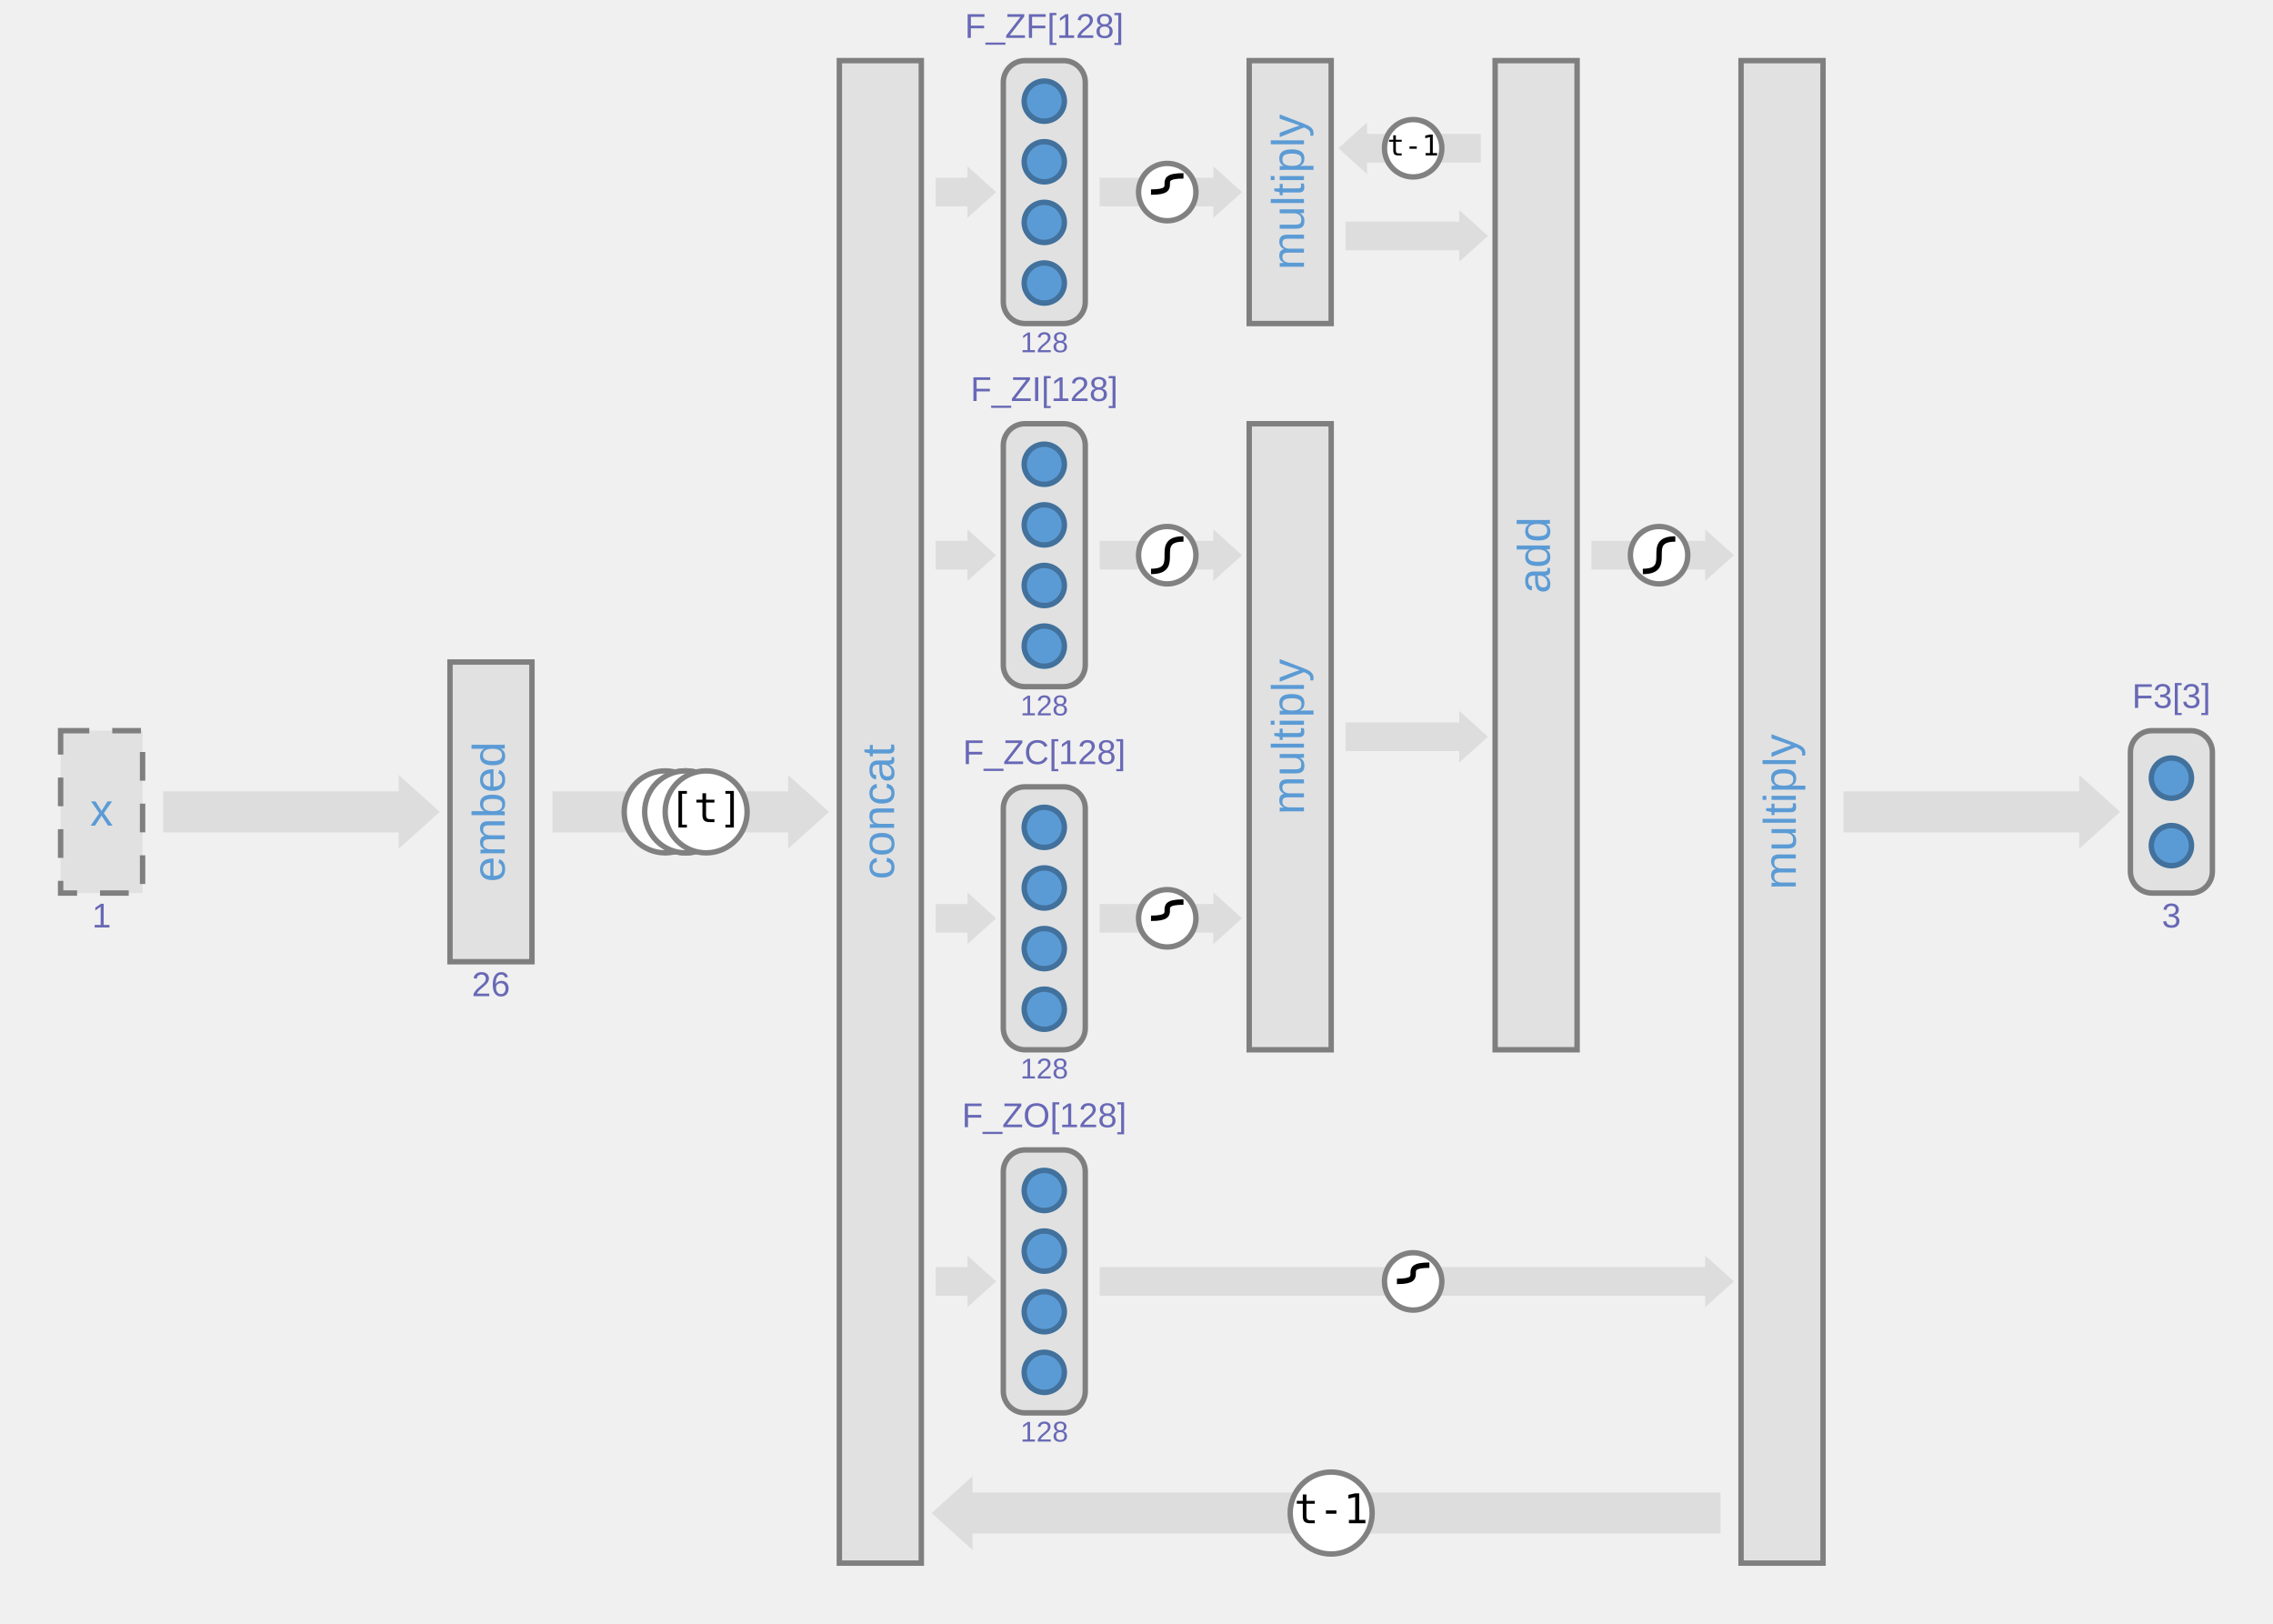
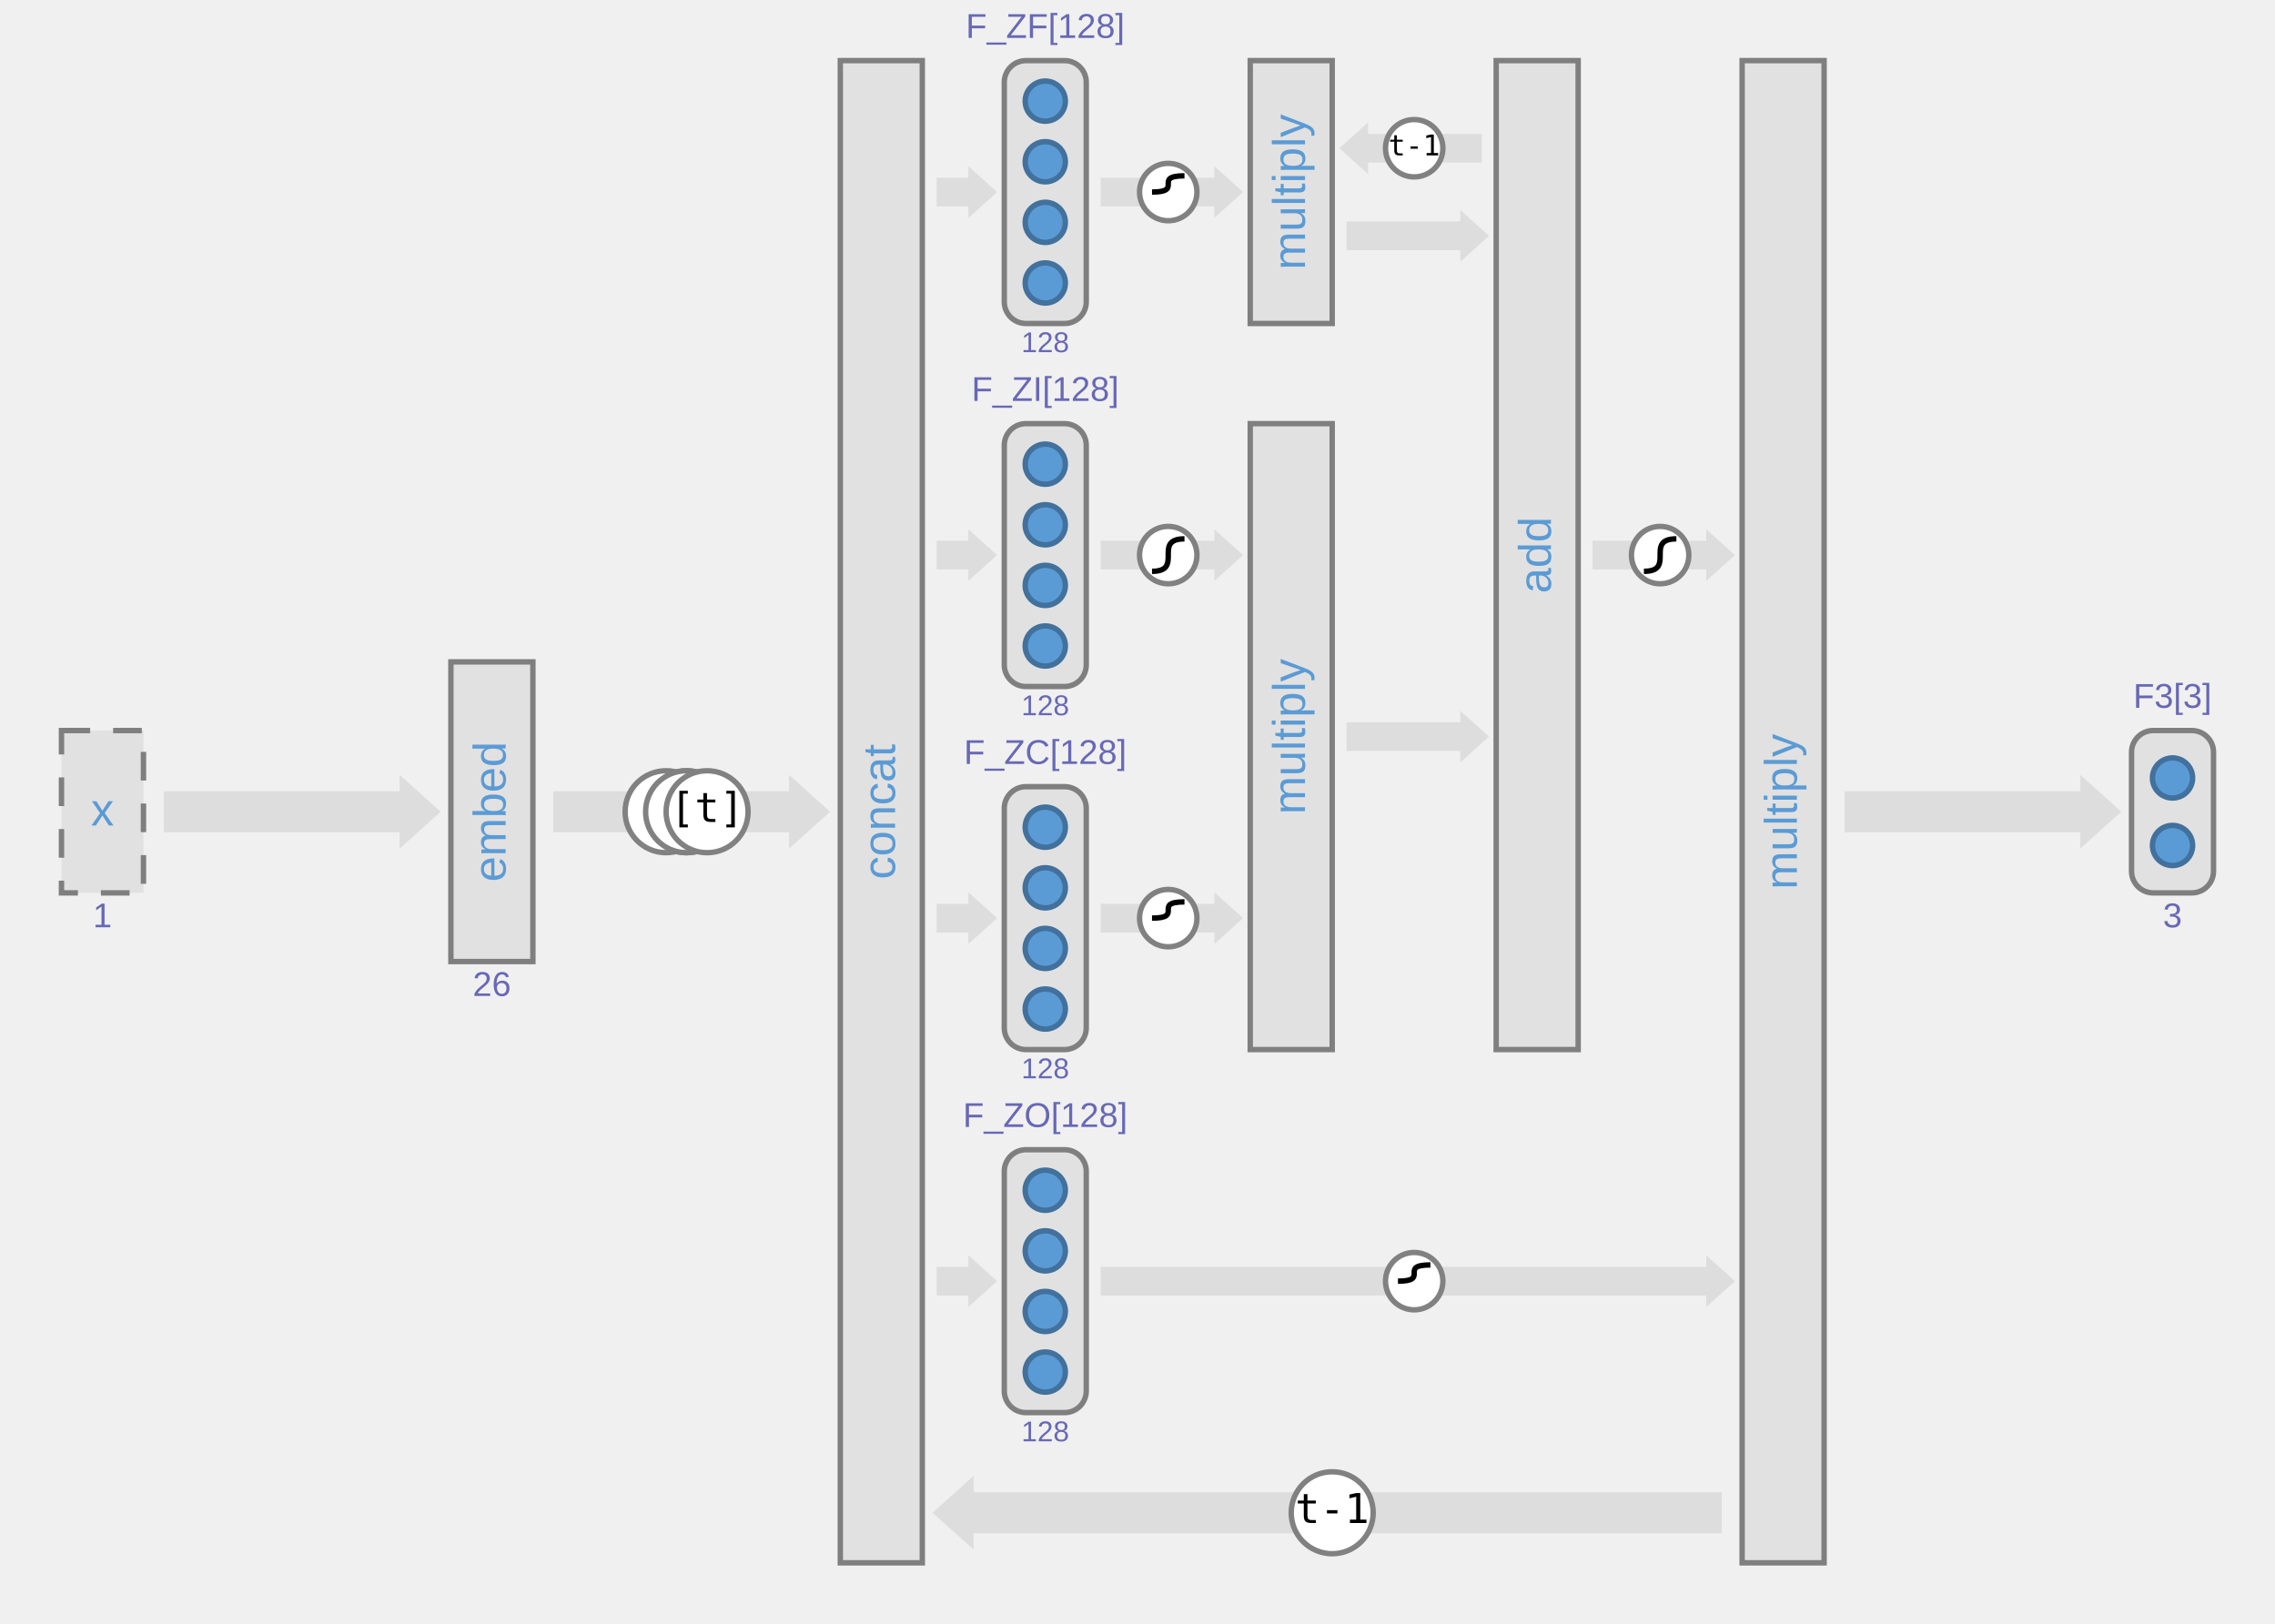
- <svg xmlns="http://www.w3.org/2000/svg" width="420" height="300" viewBox="0 0 420 300">
+ <svg xmlns="http://www.w3.org/2000/svg" width="800" height="571" viewBox="0 0 420 300">
  <defs>
</defs>
  <g>
    <rect x="11.2" y="135.0" width="15.147" height="30" fill="#e1e1e1" stroke="#7f7f7f" stroke-dasharray="5.301 4.241" />
    <text x="18.773" y="152.545" font-size="8.482" transform="" fill="#5b9bd5" text-anchor="middle" font-family="arial">x</text>
  </g>
  <text x="18.773" y="171.362" font-size="6.362" fill="#6868b6" text-anchor="middle" font-family="arial">1</text>
  <g>
    <rect x="83.147" y="122.313" width="15.147" height="55.375" fill="#e1e1e1" stroke="#7f7f7f" />
    <text x="93.265" y="150" font-size="8.482" transform="rotate(-90, 93.26464, 150)" fill="#5b9bd5" text-anchor="middle" font-family="arial">embed</text>
  </g>
  <text x="90.72" y="184.049" font-size="6.362" fill="#6868b6" text-anchor="middle" font-family="arial">26</text>
  <path d="M30.133,146.213L73.68,146.213L73.68,143.184L81.253,150L73.68,156.816L73.68,153.787L30.133,153.787Z" fill="#ddd" stroke="none" />
  <g>
    <rect x="155.093" y="11.2" width="15.147" height="277.6" fill="#e1e1e1" stroke="#7f7f7f" />
    <text x="165.211" y="150.0" font-size="8.482" transform="rotate(-90, 165.2113, 150.0)" fill="#5b9bd5" text-anchor="middle" font-family="arial">concat</text>
  </g>
  <rect x="185.387" y="11.2" width="15.147" height="48.58" rx="4" ry="4" fill="#e1e1e1" stroke="#7f7f7f" />
  <circle cx="192.96" cy="18.689" r="3.711" fill="#5b9bd5" stroke="#41719c" />
  <circle cx="192.96" cy="29.89" r="3.711" fill="#5b9bd5" stroke="#41719c" />
  <circle cx="192.96" cy="41.09" r="3.711" fill="#5b9bd5" stroke="#41719c" />
  <circle cx="192.96" cy="52.291" r="3.711" fill="#5b9bd5" stroke="#41719c" />
  <text x="192.96" y="7.0" font-size="6.362" fill="#6868b6" text-anchor="middle" font-family="arial">F_ZF[128]</text>
  <text x="192.96" y="65.081" font-size="5.301" fill="#6868b6" text-anchor="middle" font-family="arial">128</text>
  <path d="M172.891,32.839L178.76,32.839L178.76,30.719L184.061,35.49L178.76,40.261L178.76,38.141L172.891,38.141Z" fill="#ddd" stroke="none" />
  <rect x="185.387" y="78.287" width="15.147" height="48.58" rx="4" ry="4" fill="#e1e1e1" stroke="#7f7f7f" />
  <circle cx="192.96" cy="85.776" r="3.711" fill="#5b9bd5" stroke="#41719c" />
  <circle cx="192.96" cy="96.976" r="3.711" fill="#5b9bd5" stroke="#41719c" />
  <circle cx="192.96" cy="108.177" r="3.711" fill="#5b9bd5" stroke="#41719c" />
  <circle cx="192.96" cy="119.377" r="3.711" fill="#5b9bd5" stroke="#41719c" />
  <text x="192.96" y="74.087" font-size="6.362" fill="#6868b6" text-anchor="middle" font-family="arial">F_ZI[128]</text>
  <text x="192.96" y="132.168" font-size="5.301" fill="#6868b6" text-anchor="middle" font-family="arial">128</text>
  <path d="M172.891,99.926L178.76,99.926L178.76,97.805L184.061,102.577L178.76,107.348L178.76,105.227L172.891,105.227Z" fill="#ddd" stroke="none" />
  <rect x="185.387" y="145.373" width="15.147" height="48.58" rx="4" ry="4" fill="#e1e1e1" stroke="#7f7f7f" />
  <circle cx="192.96" cy="152.863" r="3.711" fill="#5b9bd5" stroke="#41719c" />
  <circle cx="192.96" cy="164.063" r="3.711" fill="#5b9bd5" stroke="#41719c" />
  <circle cx="192.96" cy="175.264" r="3.711" fill="#5b9bd5" stroke="#41719c" />
  <circle cx="192.96" cy="186.464" r="3.711" fill="#5b9bd5" stroke="#41719c" />
  <text x="192.96" y="141.173" font-size="6.362" fill="#6868b6" text-anchor="middle" font-family="arial">F_ZC[128]</text>
  <text x="192.96" y="199.255" font-size="5.301" fill="#6868b6" text-anchor="middle" font-family="arial">128</text>
  <path d="M172.891,167.013L178.76,167.013L178.76,164.892L184.061,169.663L178.76,174.435L178.76,172.314L172.891,172.314Z" fill="#ddd" stroke="none" />
  <rect x="185.387" y="212.46" width="15.147" height="48.58" rx="4" ry="4" fill="#e1e1e1" stroke="#7f7f7f" />
  <circle cx="192.96" cy="219.949" r="3.711" fill="#5b9bd5" stroke="#41719c" />
  <circle cx="192.96" cy="231.15" r="3.711" fill="#5b9bd5" stroke="#41719c" />
  <circle cx="192.96" cy="242.35" r="3.711" fill="#5b9bd5" stroke="#41719c" />
  <circle cx="192.96" cy="253.551" r="3.711" fill="#5b9bd5" stroke="#41719c" />
  <text x="192.96" y="208.26" font-size="6.362" fill="#6868b6" text-anchor="middle" font-family="arial">F_ZO[128]</text>
  <text x="192.96" y="266.341" font-size="5.301" fill="#6868b6" text-anchor="middle" font-family="arial">128</text>
  <path d="M172.891,234.099L178.76,234.099L178.76,231.979L184.061,236.75L178.76,241.521L178.76,239.401L172.891,239.401Z" fill="#ddd" stroke="none" />
  <g>
    <rect x="230.827" y="11.2" width="15.147" height="48.58" fill="#e1e1e1" stroke="#7f7f7f" />
    <text x="240.945" y="35.49" font-size="8.482" transform="rotate(-90, 240.9446, 35.49)" fill="#5b9bd5" text-anchor="middle" font-family="arial">multiply</text>
  </g>
  <path d="M203.184,32.839L224.2,32.839L224.2,30.719L229.501,35.49L224.2,40.261L224.2,38.141L203.184,38.141Z" fill="#ddd" stroke="none" />
  <circle cx="215.68" cy="35.49" r="5.301" fill="#fff" stroke="#818181" />
  <path d="M212.681,35.49C218.679,35.49,212.681,32.491,218.679,32.491" stroke="#000" strokewidth="1" fill="none" />
  <g>
    <rect x="230.827" y="78.287" width="15.147" height="115.667" fill="#e1e1e1" stroke="#7f7f7f" />
    <text x="240.945" y="136.12" font-size="8.482" transform="rotate(-90, 240.9446, 136.12)" fill="#5b9bd5" text-anchor="middle" font-family="arial">multiply</text>
  </g>
  <path d="M203.184,99.926L224.2,99.926L224.2,97.805L229.501,102.577L224.2,107.348L224.2,105.227L203.184,105.227Z" fill="#ddd" stroke="none" />
  <circle cx="215.68" cy="102.577" r="5.301" fill="#fff" stroke="#818181" />
  <path d="M212.681,105.576C218.679,105.576,212.681,99.578,218.679,99.578" stroke="#000" strokewidth="1" fill="none" />
  <path d="M203.184,167.013L224.2,167.013L224.2,164.892L229.501,169.663L224.2,174.435L224.2,172.314L203.184,172.314Z" fill="#ddd" stroke="none" />
  <circle cx="215.68" cy="169.663" r="5.301" fill="#fff" stroke="#818181" />
  <path d="M212.681,169.663C218.679,169.663,212.681,166.664,218.679,166.664" stroke="#000" strokewidth="1" fill="none" />
  <g>
    <rect x="276.267" y="11.2" width="15.147" height="182.753" fill="#e1e1e1" stroke="#7f7f7f" />
    <text x="286.385" y="102.577" font-size="8.482" transform="rotate(-90, 286.3846, 102.5767)" fill="#5b9bd5" text-anchor="middle" font-family="arial">add</text>
  </g>
  <path d="M273.616,30.044L252.6,30.044L252.6,32.165L247.299,27.393L252.6,22.622L252.6,24.743L273.616,24.743Z" fill="#ddd" stroke="none" />
  <circle cx="261.12" cy="27.393" r="5.301" fill="#fff" stroke="#818181" />
  <text x="261.12" y="28.719" font-size="5.301" fill="#000" text-anchor="middle" font-family="monospace">t-1</text>
  <path d="M248.624,40.936L269.64,40.936L269.64,38.815L274.941,43.587L269.64,48.358L269.64,46.237L248.624,46.237Z" fill="#ddd" stroke="none" />
  <path d="M248.624,133.469L269.64,133.469L269.64,131.349L274.941,136.12L269.64,140.891L269.64,138.771L248.624,138.771Z" fill="#ddd" stroke="none" />
  <g>
    <rect x="321.707" y="11.2" width="15.147" height="277.6" fill="#e1e1e1" stroke="#7f7f7f" />
    <text x="331.825" y="150.0" font-size="8.482" transform="rotate(-90, 331.8246, 150.0)" fill="#5b9bd5" text-anchor="middle" font-family="arial">multiply</text>
  </g>
  <path d="M294.064,99.926L315.08,99.926L315.08,97.805L320.381,102.577L315.08,107.348L315.08,105.227L294.064,105.227Z" fill="#ddd" stroke="none" />
  <circle cx="306.56" cy="102.577" r="5.301" fill="#fff" stroke="#818181" />
  <path d="M303.561,105.576C309.559,105.576,303.561,99.578,309.559,99.578" stroke="#000" strokewidth="1" fill="none" />
  <path d="M203.184,234.099L315.08,234.099L315.08,231.979L320.381,236.75L315.08,241.521L315.08,239.401L203.184,239.401Z" fill="#ddd" stroke="none" />
  <circle cx="261.12" cy="236.75" r="5.301" fill="#fff" stroke="#818181" />
  <path d="M258.121,236.75C264.119,236.75,258.121,233.751,264.119,233.751" stroke="#000" strokewidth="1" fill="none" />
  <path d="M317.92,283.333L179.707,283.333L179.707,286.363L172.133,279.547L179.707,272.731L179.707,275.76L317.92,275.76Z" fill="#ddd" stroke="none" />
  <circle cx="245.973" cy="279.547" r="7.573" fill="#fff" stroke="#818181" />
  <text x="245.973" y="281.44" font-size="7.573" fill="#000" text-anchor="middle" font-family="monospace">t-1</text>
  <path d="M102.08,146.213L145.627,146.213L145.627,143.184L153.2,150.0L145.627,156.816L145.627,153.787L102.08,153.787Z" fill="#ddd" stroke="none" />
  <circle cx="126.693" cy="150.0" r="7.573" fill="#fff" stroke="#818181" />
  <circle cx="122.907" cy="150" r="7.573" fill="#fff" stroke="#818181" />
  <circle cx="126.693" cy="150.0" r="7.573" fill="#fff" stroke="#818181" />
  <circle cx="130.48" cy="150.0" r="7.573" fill="#fff" stroke="#818181" />
  <text x="130.48" y="151.893" font-size="7.573" fill="#000" text-anchor="middle" font-family="monospace">[t]</text>
  <rect x="393.653" y="135.0" width="15.147" height="30" rx="4" ry="4" fill="#e1e1e1" stroke="#7f7f7f" />
  <circle cx="401.227" cy="143.763" r="3.711" fill="#5b9bd5" stroke="#41719c" />
  <circle cx="401.227" cy="156.237" r="3.711" fill="#5b9bd5" stroke="#41719c" />
  <text x="401.227" y="130.8" font-size="6.362" fill="#6868b6" text-anchor="middle" font-family="arial">F3[3]</text>
  <text x="401.227" y="171.362" font-size="6.362" fill="#6868b6" text-anchor="middle" font-family="arial">3</text>
  <path d="M340.64,146.213L384.187,146.213L384.187,143.184L391.76,150.0L384.187,156.816L384.187,153.787L340.64,153.787Z" fill="#ddd" stroke="none" />
</svg>
